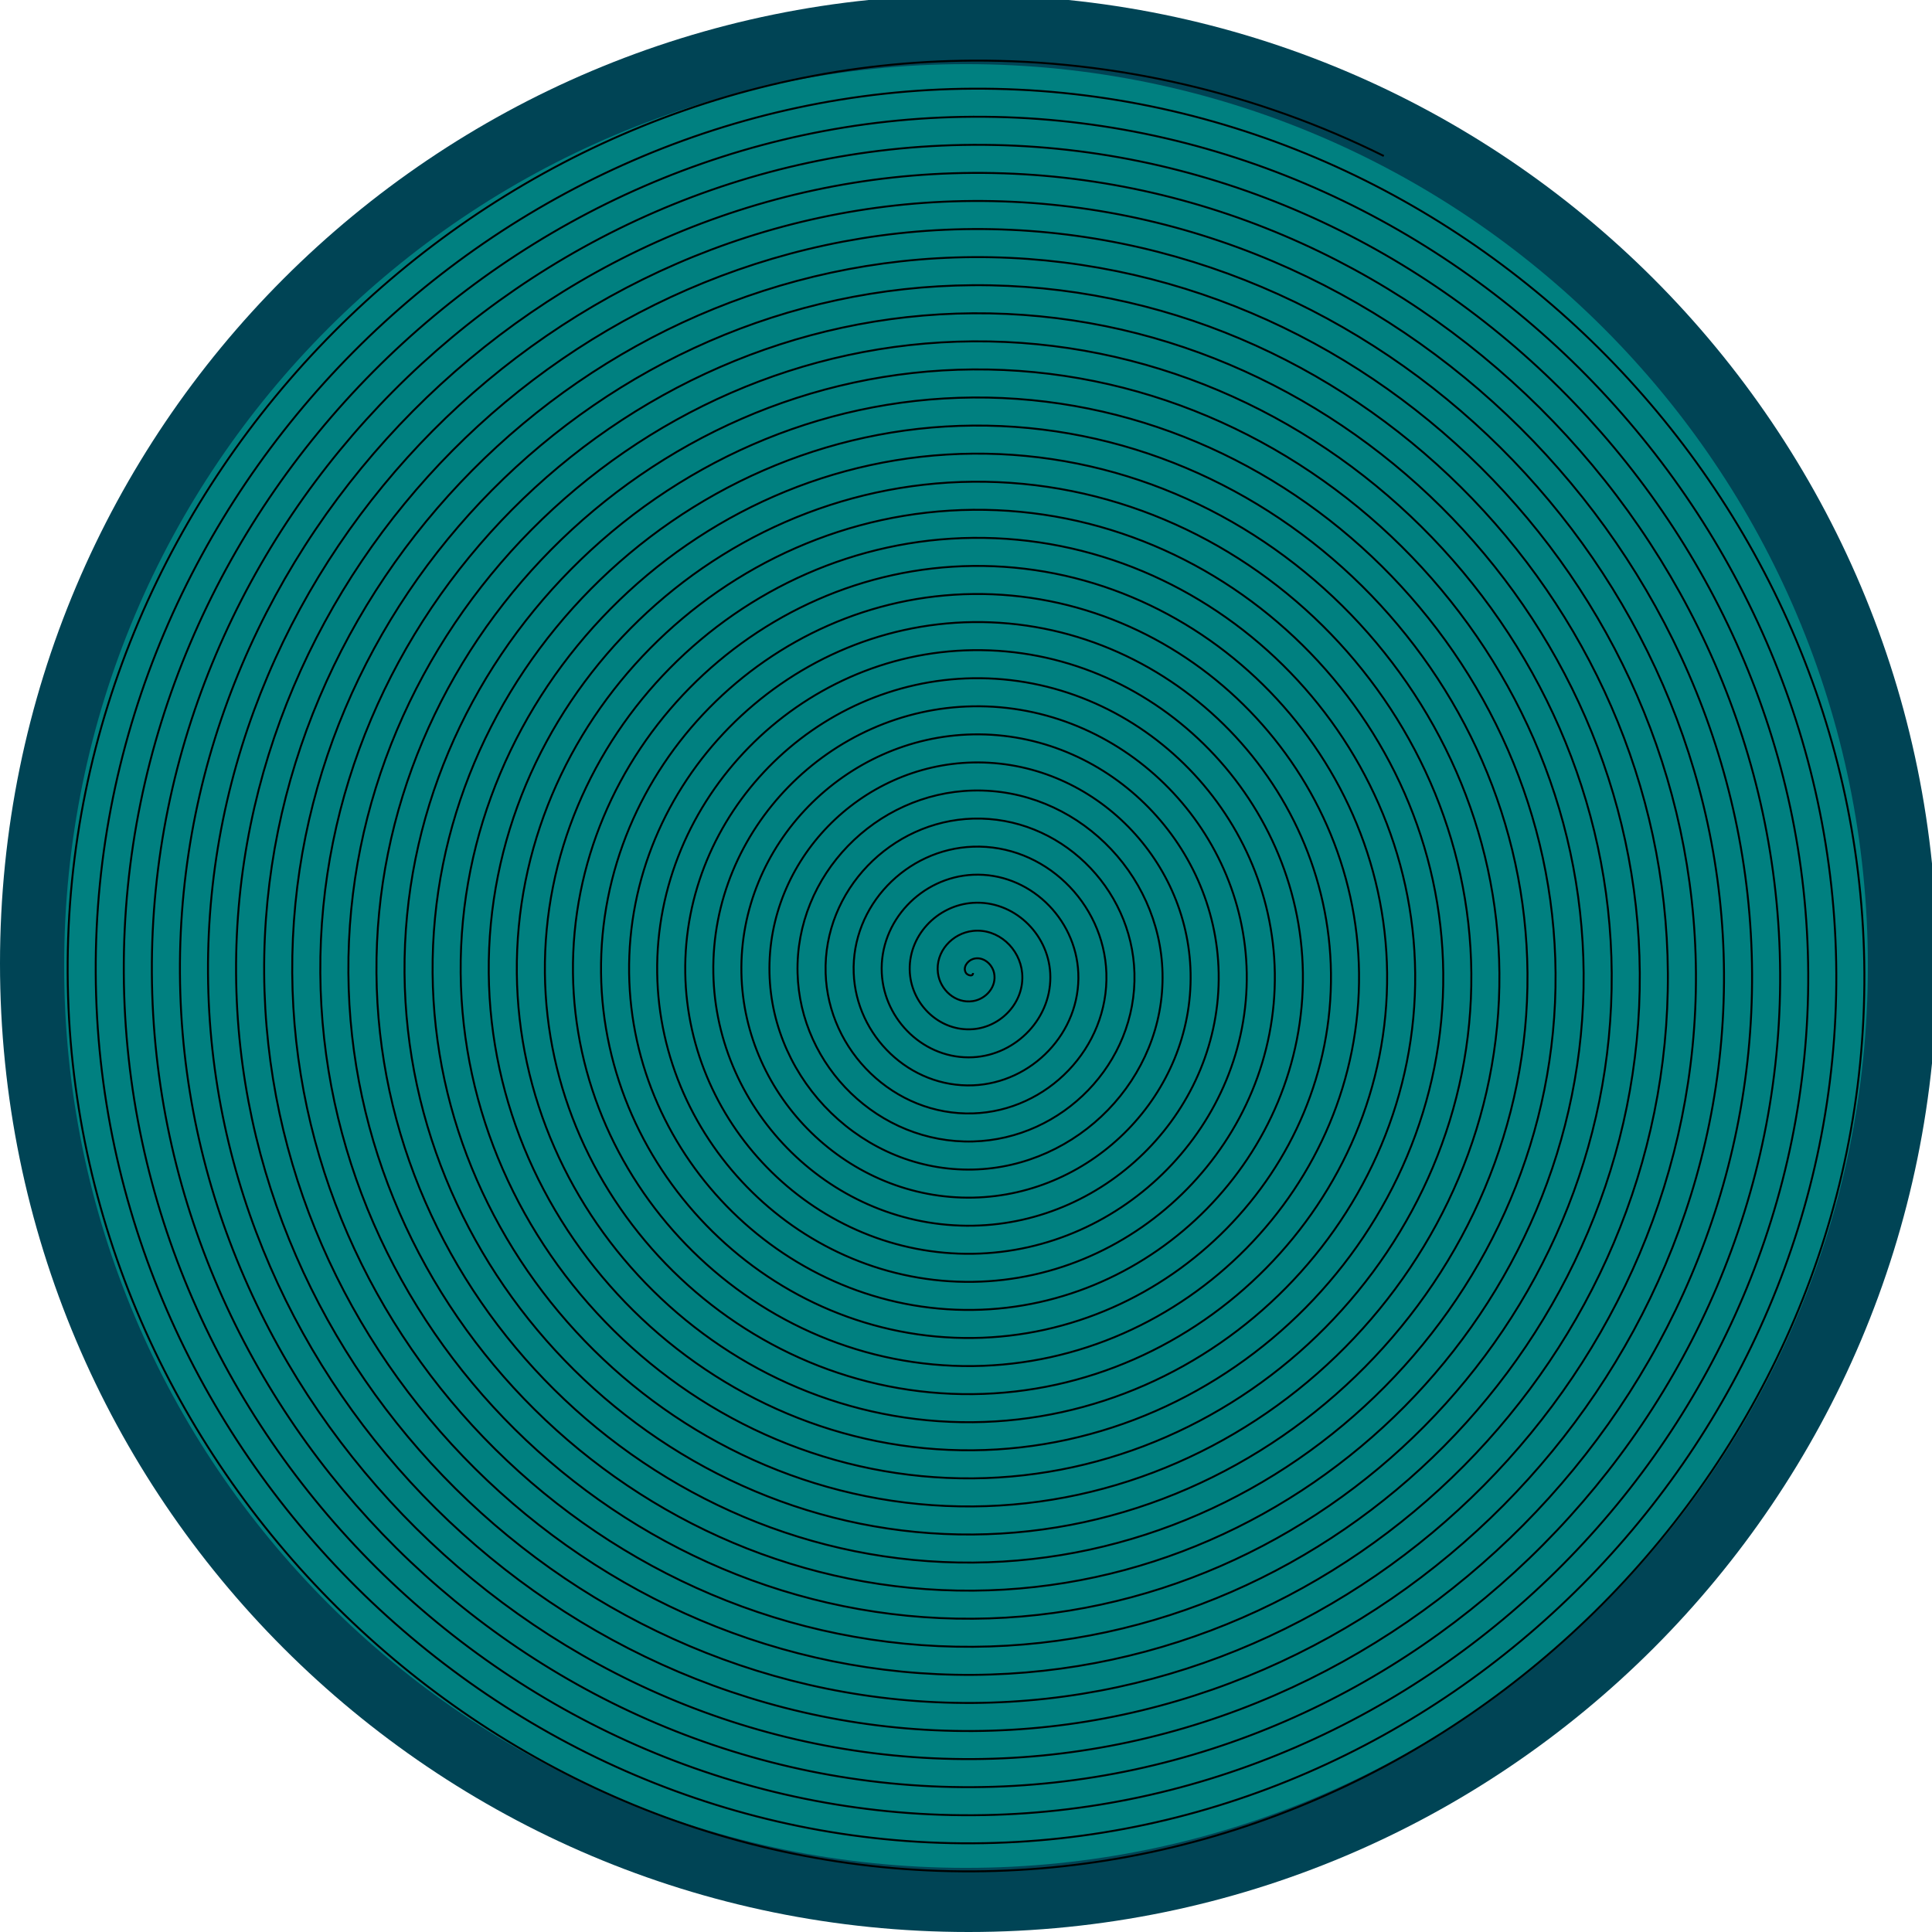
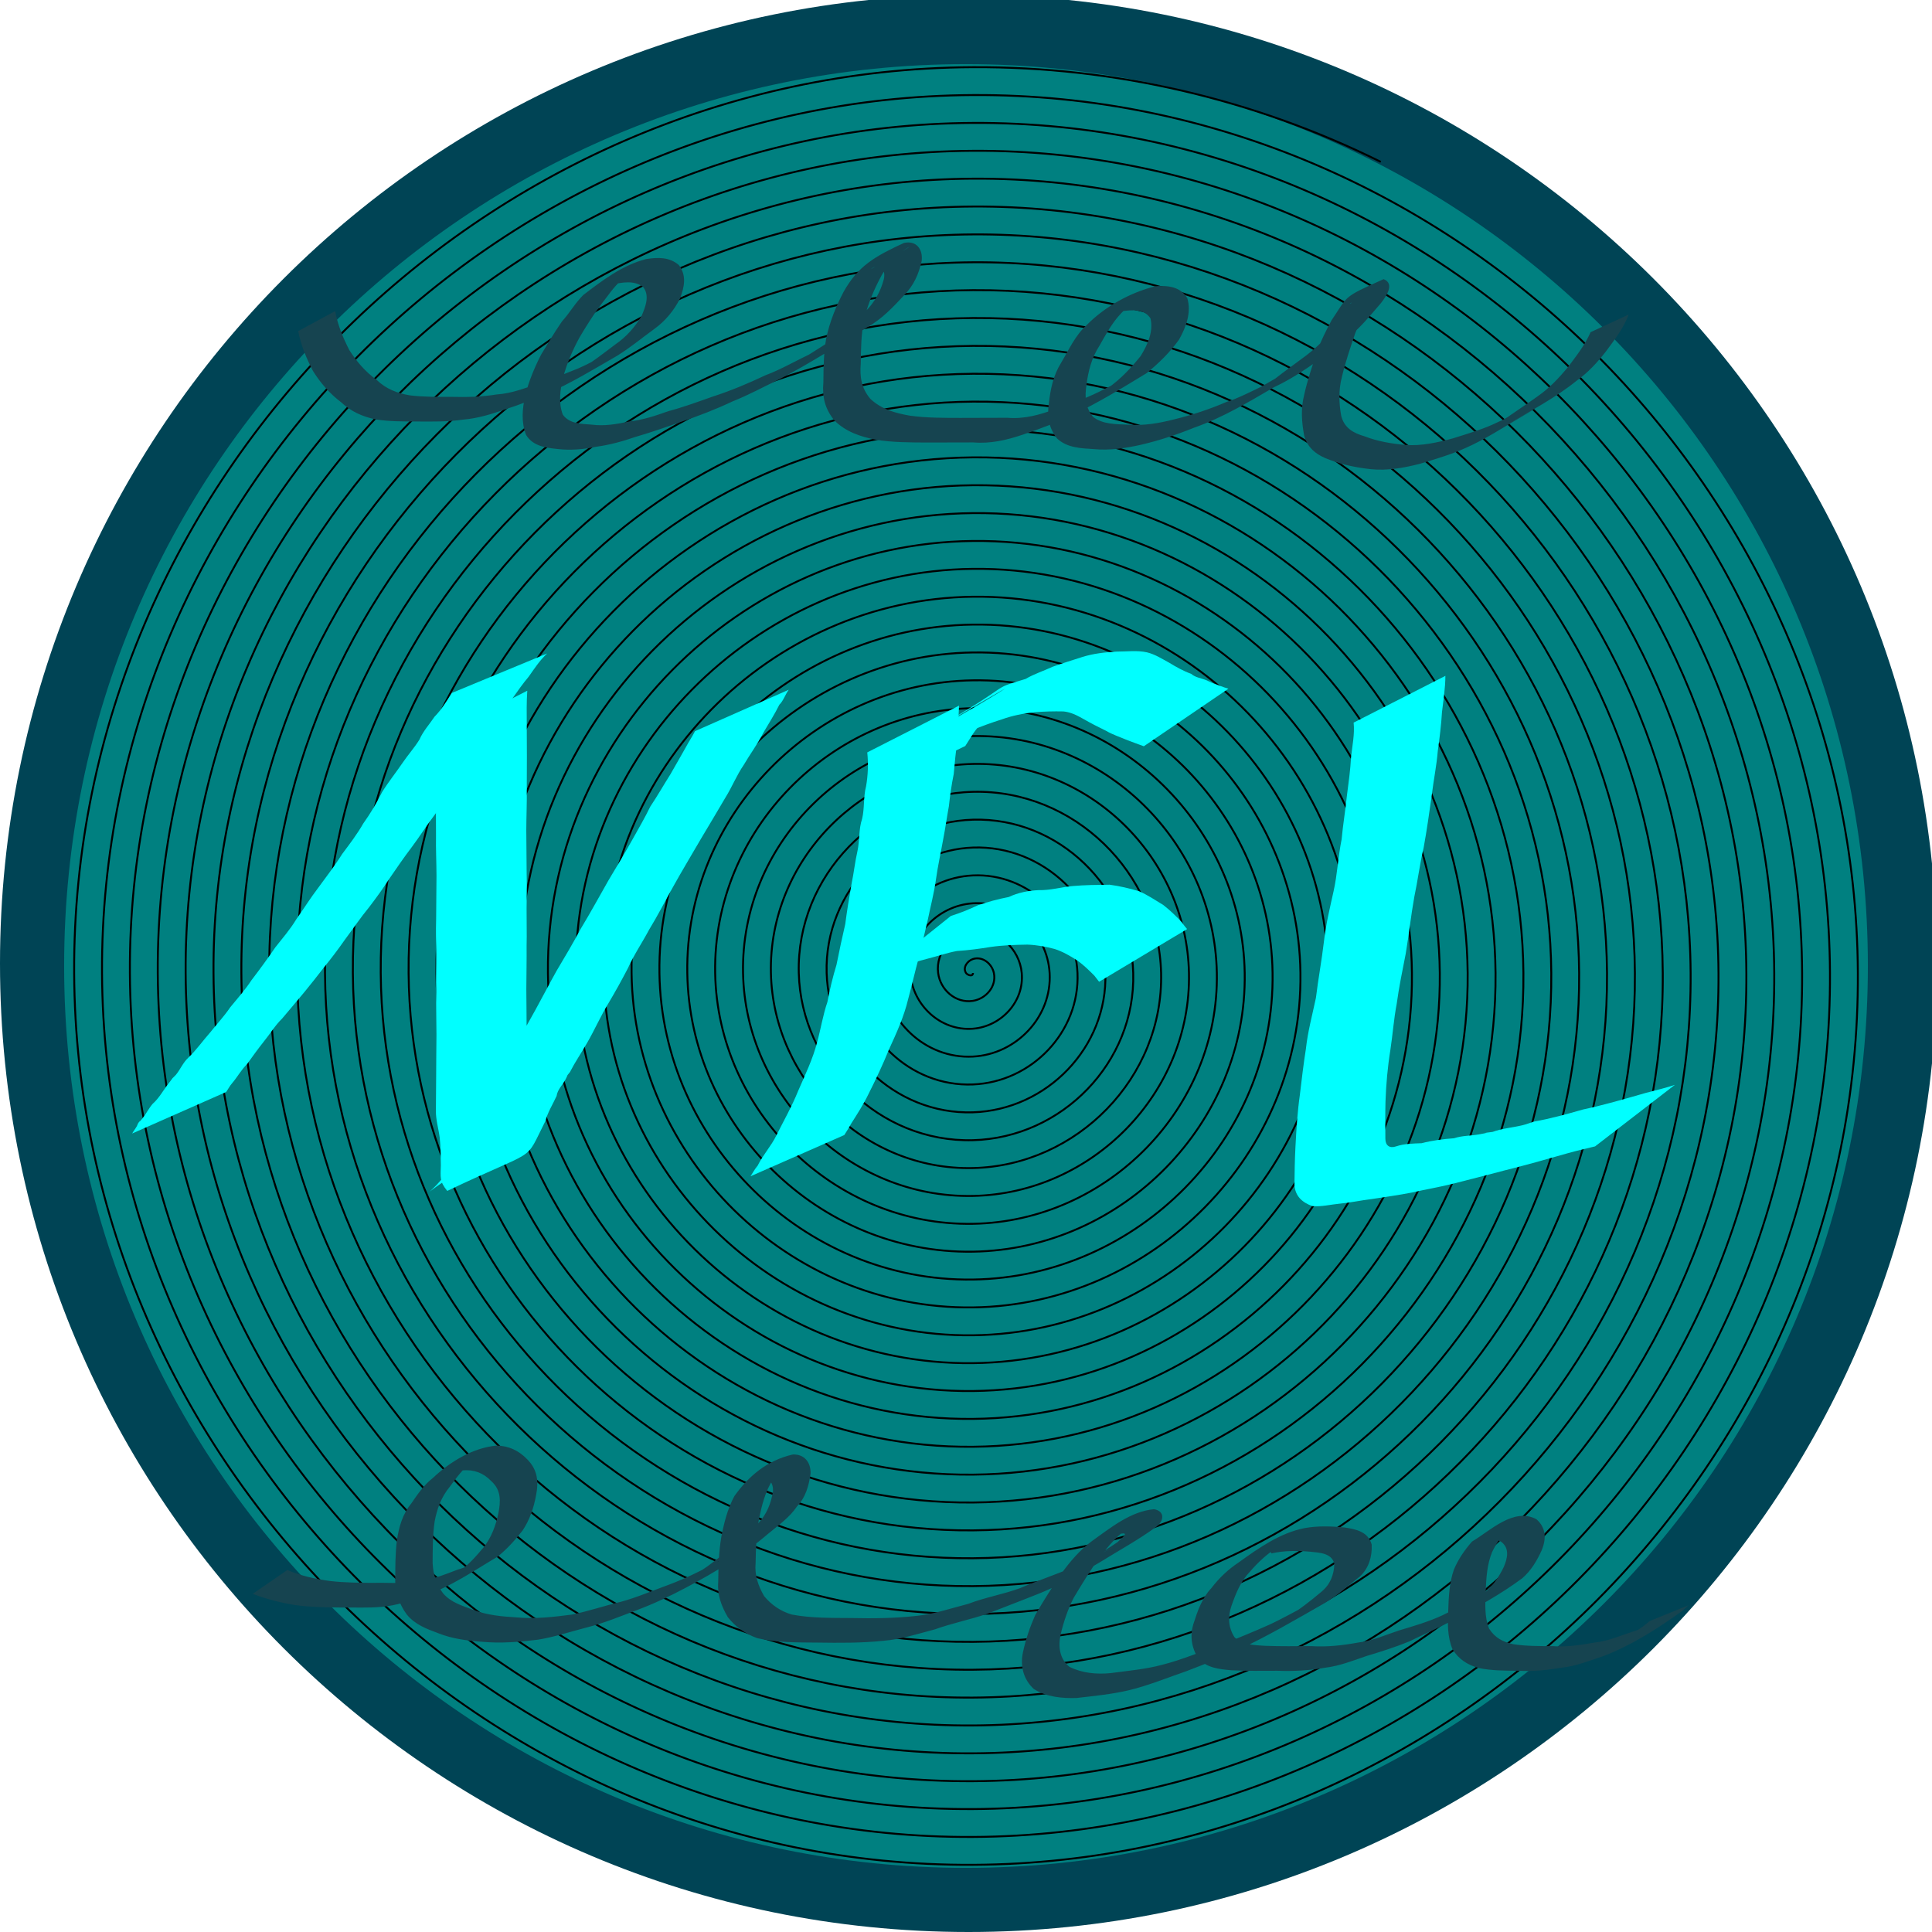
<svg xmlns="http://www.w3.org/2000/svg" width="1000" height="1000" viewBox="0 0 264.583 1000" version="1.1" id="svg8">
  <defs id="defs2" />
  <g id="layer1" transform="translate(0,703)">
    <circle style="fill:#004455;stroke-width:1.633" id="path3713" cx="133.611" cy="-204.319" r="501.319" />
    <circle style="fill:#008080;stroke-width:1.127" id="path3715" cx="132.292" cy="-203" r="466.808" />
-     <path style="fill:none;fill-rule:evenodd;stroke:#000000" id="path3873" d="m 135.924,-199.367 c 0,2.186 -2.946,1.078 -3.633,0 -1.86,-2.922 0.818,-6.37 3.633,-7.265 5.035,-1.603 9.879,2.465 10.898,7.266 1.495,7.045 -4.119,13.452 -10.898,14.531 -9.036,1.438 -17.049,-5.773 -18.164,-14.531 -1.403,-11.021 7.428,-20.657 18.164,-21.796 13.003,-1.38 24.273,9.082 25.429,21.797 1.363,14.983 -10.736,27.893 -25.429,29.062 -16.964,1.35 -31.515,-12.39 -32.695,-29.062 -1.34,-18.943 14.044,-35.14 32.695,-36.327 20.923,-1.332 38.766,15.698 39.96,36.327 1.325,22.902 -17.352,42.394 -39.96,43.593 -24.882,1.32 -46.022,-19.006 -47.226,-43.593 -1.315,-26.861 20.66,-49.65 47.226,-50.858 28.84,-1.311 53.28,22.314 54.491,50.858 1.308,30.819 -23.968,56.909 -54.491,58.124 -32.798,1.305 -60.54,-25.622 -61.757,-58.124 -1.302,-34.777 27.276,-64.17 61.757,-65.389 36.756,-1.3 67.801,28.929 69.022,65.389 1.298,38.735 -30.583,71.431 -69.022,72.655 -40.714,1.296 -75.062,-32.237 -76.288,-72.655 -1.294,-42.693 33.891,-78.694 76.288,-79.92 44.672,-1.293 82.325,35.545 83.553,79.92 1.291,46.651 -37.199,85.956 -83.553,87.186 -48.63,1.29 -89.588,-38.853 -90.819,-87.186 -1.289,-50.609 40.506,-93.219 90.819,-94.451 52.588,-1.288 96.851,42.16 98.084,94.451 1.287,54.567 -43.814,100.483 -98.084,101.717 -56.546,1.286 -104.115,-45.468 -105.35,-101.717 -1.285,-58.525 47.122,-107.747 105.35,-108.982 60.503,-1.284 111.379,48.776 112.615,108.982 1.283,62.482 -50.43,115.011 -112.615,116.248 C 71.463,-81.837 17.282,-135.203 16.044,-199.367 c -1.282,-66.44 53.737,-122.275 119.881,-123.513 68.419,-1.281 125.907,55.391 127.146,123.513 1.28,70.398 -57.045,129.539 -127.146,130.779 C 63.547,-67.309 2.753,-127.287 1.513,-199.367 0.233,-273.723 61.866,-336.171 135.924,-337.412 c 76.335,-1.279 140.436,62.007 141.677,138.044 1.278,78.314 -63.661,144.068 -141.677,145.31 -80.292,1.278 -147.7,-65.314 -148.943,-145.31 -1.277,-82.271 66.968,-151.333 148.943,-152.575 84.25,-1.277 154.965,68.622 156.208,152.575 1.277,86.229 -70.276,158.597 -156.208,159.841 -88.208,1.276 -162.23,-71.93 -163.473,-159.841 -1.276,-90.187 73.584,-165.862 163.474,-167.106 92.166,-1.275 169.495,75.238 170.739,167.106 1.275,94.145 -76.891,173.127 -170.739,174.372 -96.124,1.275 -176.76,-78.545 -178.004,-174.372 -1.275,-98.102 80.199,-180.392 178.005,-181.637 100.081,-1.274 184.024,81.853 185.27,181.637 1.274,102.06 -83.507,187.657 -185.27,188.903 C 31.885,-9.191 -55.365,-95.625 -56.611,-199.367 -57.885,-305.385 30.204,-394.289 135.924,-395.536 243.921,-396.809 334.479,-307.067 335.725,-199.367 336.998,-89.391 245.603,2.82 135.924,4.067 23.97,5.339 -69.895,-87.71 -71.142,-199.367 c -1.272,-113.933 93.43,-209.452 207.067,-210.699 115.912,-1.272 213.084,95.084 214.332,210.699 1.272,117.891 -96.738,216.717 -214.332,217.965 C 16.054,19.869 -84.425,-79.794 -85.673,-199.367 -86.945,-321.216 14.373,-423.35 135.924,-424.598 c 123.828,-1.271 227.615,101.7 228.863,225.23 C 366.059,-73.56 261.434,31.88 135.924,33.128 8.139,34.4 -98.956,-71.879 -100.204,-199.367 -101.475,-329.132 6.457,-437.88 135.924,-439.129 c 131.743,-1.271 242.145,108.315 243.394,239.761 C 380.589,-65.645 269.349,46.41 135.924,47.659 0.223,48.93 -113.486,-63.963 -114.735,-199.367 c -1.27,-137.68 113.277,-253.043 250.66,-254.292 139.659,-1.27 256.675,114.931 257.925,254.292 C 395.119,-57.729 277.265,60.941 135.924,62.19 -7.692,63.46 -128.016,-56.048 -129.266,-199.367 -130.536,-344.963 -9.374,-466.941 135.925,-468.19 283.499,-469.46 407.13,-346.645 408.38,-199.367 409.65,-49.814 285.18,75.471 135.924,76.721 -15.608,77.991 -142.547,-48.132 -143.797,-199.367 c -1.269,-153.511 126.508,-282.104 279.722,-283.354 155.49,-1.269 285.736,128.161 286.987,283.354 1.269,157.469 -129.815,289.369 -286.987,290.62 -159.448,1.269 -293.002,-131.469 -294.252,-290.62 -1.269,-161.427 133.123,-296.634 294.253,-297.885 163.405,-1.269 300.267,134.777 301.518,297.885 1.268,165.384 -136.431,303.899 -301.518,305.151 -167.363,1.268 -307.532,-138.085 -308.783,-305.151 -1.268,-169.342 139.739,-311.165 308.784,-312.416 171.321,-1.268 314.797,141.392 316.049,312.416 1.268,173.3 -143.046,318.43 -316.049,319.681 -175.279,1.268 -322.063,-144.7 -323.314,-319.682 -1.268,-177.258 146.354,-325.695 323.315,-326.947 179.237,-1.268 329.328,148.008 330.58,326.947 1.268,181.215 -149.662,332.961 -330.58,334.212 -183.194,1.268 -336.593,-151.316 -337.845,-334.213 -1.267,-185.173 152.97,-340.226 337.846,-341.478 187.152,-1.267 343.859,154.623 345.111,341.478 1.267,189.131 -156.277,347.491 -345.111,348.743 -191.11,1.267 -351.124,-157.931 -352.376,-348.744 -1.267,-193.089 159.585,-354.757 352.377,-356.009 195.068,-1.267 358.389,161.239 359.642,356.009 1.267,197.046 -162.893,362.022 -359.642,363.274 -199.025,1.267 -365.655,-164.547 -366.907,-363.275 -1.267,-201.004 166.201,-369.287 366.908,-370.54 202.983,-1.267 372.92,167.854 374.173,370.54 C 511.364,5.595 340.589,177.186 135.924,178.438 -71.017,179.705 -244.261,7.276 -245.514,-199.368 c -1.267,-208.92 172.816,-383.818 381.439,-385.071 210.899,-1.266 387.451,174.47 388.704,385.071 1.266,212.877 -176.124,391.083 -388.704,392.336 -214.856,1.266 -394.716,-177.778 -395.969,-392.337 -1.266,-216.835 179.431,-398.349 395.97,-399.602 218.814,-1.266 401.981,181.085 403.235,399.602 1.266,220.793 -182.739,405.614 -403.235,406.867 -222.772,1.266 -409.247,-184.393 -410.5,-406.868 -1.266,-224.751 186.047,-412.88 410.501,-414.133 226.73,-1.266 416.512,187.701 417.766,414.133 1.266,228.708 -189.355,420.145 -417.766,421.398 -230.687,1.266 -423.778,-191.009 -425.031,-421.399 -1.266,-232.666 192.662,-427.41 425.032,-428.664 234.645,-1.266 431.043,194.316 432.297,428.664 1.266,236.624 -195.97,434.676 -432.297,435.929 -238.603,1.266 -438.308,-197.624 -439.562,-435.93 -1.266,-240.582 199.278,-441.941 439.563,-443.195 242.561,-1.266 445.574,200.932 446.828,443.195 1.266,244.539 -202.586,449.206 -446.828,450.46 -246.518,1.265 -452.839,-204.24 -454.093,-450.461 -1.265,-248.497 205.893,-456.472 454.094,-457.726 250.476,-1.265 460.105,207.547 461.359,457.726 1.265,252.455 -209.201,463.737 -461.359,464.991 -254.434,1.265 -467.37,-210.855 -468.624,-464.992 -1.265,-256.413 212.509,-471.003 468.625,-472.257 73.498,-0.36 146.788,16.669 212.614,49.361" />
-     <flowRoot xml:space="preserve" id="flowRoot3719" style="font-style:normal;font-weight:normal;font-size:40px;line-height:1.25;font-family:sans-serif;letter-spacing:0px;word-spacing:0px;fill:#00ffff;fill-opacity:1;stroke:none" transform="matrix(1.332137,0,-0.248935,1.332137,-500.1165,-701.9453)">
-       <flowRegion id="flowRegion3721" style="fill:#00ffff">
-         <rect id="rect3723" width="951.78" height="363.275" x="228.863" y="208.061" style="fill:#00ffff" />
+     <path style="fill:none;fill-rule:evenodd;stroke:#000000;stroke-width:0.993" id="path3873" d="m 135.898,-199.394 c -1e-5,2.17 -2.925,1.071 -3.606,0 -1.847,-2.901 0.812,-6.323 3.606,-7.213 4.998,-1.591 9.808,2.447 10.819,7.213 1.484,6.994 -4.089,13.354 -10.819,14.426 -8.97,1.428 -16.925,-5.732 -18.032,-14.426 -1.393,-10.941 7.374,-20.508 18.032,-21.638 12.908,-1.37 24.097,9.016 25.245,21.638 1.353,14.875 -10.658,27.69 -25.245,28.851 -16.841,1.34 -31.287,-12.3 -32.458,-28.851 -1.33,-18.806 13.942,-34.885 32.458,-36.064 20.771,-1.322 38.485,15.584 39.67,36.064 1.316,22.736 -17.226,42.086 -39.67,43.277 -24.701,1.31 -45.688,-18.868 -46.883,-43.277 -1.306,-26.666 20.51,-49.29 46.883,-50.49 28.631,-1.302 52.893,22.152 54.096,50.49 1.298,30.596 -23.794,56.497 -54.096,57.702 -32.56,1.296 -60.101,-25.436 -61.309,-57.703 -1.293,-34.525 27.078,-63.705 61.309,-64.915 36.49,-1.291 67.309,28.72 68.522,64.915 1.288,38.454 -30.361,70.913 -68.522,72.128 -40.419,1.287 -74.518,-32.003 -75.734,-72.128 -1.285,-42.383 33.645,-78.123 75.735,-79.341 44.348,-1.283 81.728,35.287 82.947,79.341 1.282,46.313 -36.929,85.333 -82.947,86.554 -48.277,1.281 -88.938,-38.571 -90.16,-86.554 -1.279,-50.242 40.213,-92.543 90.16,-93.766 52.206,-1.278 96.149,41.855 97.373,93.767 1.277,54.171 -43.496,99.754 -97.373,100.979 C 79.762,-97.138 32.538,-143.553 31.312,-199.394 30.037,-257.494 78.093,-306.359 135.898,-307.586 c 60.065,-1.275 110.571,48.422 111.798,108.192 1.274,62.029 -50.064,114.177 -111.799,115.405 C 71.904,-82.716 18.116,-135.695 16.887,-199.394 15.614,-265.352 70.234,-320.782 135.898,-322.011 c 67.923,-1.272 124.994,54.99 126.224,122.618 1.271,69.887 -56.631,128.6 -126.224,129.83 C 64.046,-68.292 3.692,-127.836 2.461,-199.394 1.191,-273.21 62.376,-335.205 135.898,-336.437 c 75.781,-1.27 139.418,61.557 140.65,137.043 1.269,77.746 -63.199,143.023 -140.65,144.256 -79.71,1.269 -146.629,-64.841 -147.862,-144.256 -1.268,-81.675 66.483,-150.235 147.863,-151.469 83.639,-1.268 153.841,68.125 155.075,151.469 1.267,85.604 -69.766,157.447 -155.075,158.682 -87.568,1.267 -161.053,-71.408 -162.288,-158.682 -1.267,-89.533 73.05,-164.66 162.288,-165.894 91.497,-1.266 168.266,74.692 169.501,165.895 1.266,93.462 -76.334,171.872 -169.501,173.107 -95.426,1.266 -175.478,-77.976 -176.714,-173.107 -1.265,-97.391 79.618,-179.084 176.714,-180.32 99.356,-1.265 182.69,81.26 183.927,180.32 1.265,101.32 -82.901,186.296 -183.927,187.533 -103.285,1.264 -189.902,-84.543 -191.139,-187.533 -1.264,-105.249 86.185,-193.508 191.14,-194.746 107.214,-1.264 197.115,87.827 198.352,194.746 C 335.514,-90.215 244.781,1.327 135.898,2.565 24.755,3.828 -68.429,-88.546 -69.667,-199.394 c -1.263,-113.107 92.753,-207.933 205.565,-209.171 115.072,-1.263 211.539,94.395 212.778,209.172 C 349.939,-82.357 252.639,15.752 135.898,16.991 16.897,18.253 -82.854,-80.688 -84.093,-199.394 -85.355,-320.359 15.228,-421.752 135.898,-422.991 258.828,-424.253 361.862,-322.029 363.101,-199.393 364.363,-74.499 260.498,30.177 135.898,31.416 9.039,32.678 -97.279,-72.83 -98.518,-199.394 -99.78,-328.217 7.369,-436.177 135.898,-437.416 266.686,-438.678 376.287,-329.887 377.527,-199.393 378.788,-66.641 268.356,44.602 135.898,45.842 1.181,47.103 -111.704,-64.971 -112.944,-199.394 c -1.261,-136.682 112.455,-251.208 248.842,-252.448 138.646,-1.261 254.814,114.097 256.055,252.448 C 393.213,-58.783 276.214,59.027 135.898,60.267 -6.677,61.528 -126.129,-57.113 -127.369,-199.394 c -1.26,-144.54 119.023,-265.633 263.268,-266.874 146.504,-1.26 269.239,120.665 270.48,266.874 1.26,148.469 -122.306,272.845 -270.48,274.087 -150.433,1.26 -276.452,-123.948 -277.693,-274.087 -1.26,-152.398 125.59,-280.058 277.693,-281.299 154.362,-1.26 283.664,127.232 284.906,281.3 1.26,156.327 -128.874,287.271 -284.906,288.512 -158.292,1.26 -290.877,-130.516 -292.119,-288.512 -1.259,-160.256 132.158,-294.483 292.119,-295.725 162.221,-1.259 298.089,133.8 299.331,295.725 1.259,164.185 -135.442,301.696 -299.332,302.938 -166.15,1.259 -305.302,-137.083 -306.544,-302.938 -1.259,-168.114 138.725,-308.908 306.545,-310.151 170.079,-1.259 312.515,140.367 313.757,310.151 1.259,172.043 -142.009,316.121 -313.757,317.363 -174.008,1.259 -319.727,-143.651 -320.97,-317.364 -1.259,-175.972 145.293,-323.334 320.97,-324.576 177.937,-1.259 326.94,146.935 328.183,324.577 1.258,179.901 -148.577,330.546 -328.183,331.789 -181.866,1.258 -334.153,-150.218 -335.395,-331.789 -1.258,-183.83 151.86,-337.759 335.396,-339.002 185.795,-1.258 341.365,153.502 342.608,339.002 1.258,187.759 -155.144,344.972 -342.609,346.215 -189.724,1.258 -348.578,-156.786 -349.821,-346.215 -1.258,-191.689 158.428,-352.184 349.821,-353.427 193.653,-1.258 355.791,160.07 357.034,353.428 1.258,195.618 -161.712,359.397 -357.034,360.64 -197.582,1.258 -363.003,-163.353 -364.247,-360.641 -1.258,-199.547 164.995,-366.61 364.247,-367.853 201.511,-1.258 370.216,166.637 371.459,367.853 C 508.615,4.082 339.079,174.429 135.898,175.672 -69.542,176.93 -241.531,5.751 -242.774,-199.394 c -1.257,-207.405 171.563,-381.035 378.673,-382.279 209.369,-1.257 384.641,173.205 385.885,382.279 1.257,211.334 -174.847,388.248 -385.885,389.491 -213.298,1.257 -391.854,-176.489 -393.098,-389.492 -1.257,-215.263 178.13,-395.46 393.098,-396.704 217.227,-1.257 399.067,179.772 400.311,396.705 1.257,219.192 -181.414,402.673 -400.311,403.917 -221.156,1.257 -406.279,-183.056 -407.523,-403.917 -1.257,-223.121 184.698,-409.886 407.524,-411.13 225.085,-1.257 413.492,186.34 414.736,411.13 1.257,227.05 -187.982,417.098 -414.737,418.343 -229.015,1.257 -420.705,-189.624 -421.949,-418.343 -1.257,-230.979 191.265,-424.311 421.95,-425.555 232.944,-1.257 427.917,192.907 429.162,425.556 1.257,234.908 -194.549,431.524 -429.162,432.768 -236.873,1.257 -435.13,-196.191 -436.375,-432.769 -1.256,-238.837 197.833,-438.736 436.375,-439.981 240.802,-1.256 442.343,199.475 443.587,439.982 1.256,242.766 -201.117,445.949 -443.588,447.194 -244.731,1.256 -449.555,-202.759 -450.8,-447.194 -1.256,-246.695 204.4,-453.162 450.801,-454.407 248.66,-1.256 456.768,206.042 458.013,454.407 1.256,250.624 -207.684,460.375 -458.014,461.619 -252.589,1.256 -463.981,-209.326 -465.226,-461.62 -1.256,-254.553 210.968,-467.587 465.226,-468.832 72.965,-0.357 145.724,16.548 211.072,49.003" />
+     <flowRoot xml:space="preserve" id="flowRoot3913" style="fill:black;fill-opacity:1;stroke:none;font-family:sans-serif;font-style:normal;font-weight:normal;font-size:40px;line-height:1.25;letter-spacing:0px;word-spacing:0px">
+       <flowRegion id="flowRegion3915">
+         <rect id="rect3917" width="863.097" height="349.349" x="113.025" y="344.971" />
      </flowRegion>
-       <flowPara id="flowPara3725" style="font-size:320px;fill:#00ffff">NFL</flowPara>
+       <flowPara id="flowPara3919" />
    </flowRoot>
+     <path style="fill:#164450" id="path4116" d="m -194.232,-541.968 c 1.303,7.125 4.053,13.808 7.358,20.213 3.829,6.006 8.331,11.207 14.106,15.378 4.906,4.756 10.741,6.933 17.339,8.032 6.98,0.834 14.026,0.755 21.043,0.752 8.004,0.21 15.857,0.054 23.751,-1.242 7.701,-0.477 14.751,-3.289 21.956,-5.759 6.92,-2.122 13.543,-5.126 20.303,-7.726 8.26,-3.479 33.38,-17.858 -0.315,1.341 6.878,-4.08 13.204,-9.007 19.574,-13.821 5.587,-3.797 10.072,-8.924 13.502,-14.708 2.051,-4.788 4.406,-10.765 0.588,-15.165 -4.9,-3.304 -10.209,-2.139 -15.602,-1.18 -7.248,2.76 -18.801,9.597 11.334,-7.103 0.779,-0.432 -1.536,0.906 -2.272,1.407 -1.294,0.881 -2.891,2.215 -4.102,3.195 -4.436,3.774 -7.542,8.773 -11.172,13.271 -3.991,5.385 -7.539,11.055 -10.948,16.818 -3.585,6.559 -6.511,13.482 -8.497,20.689 -1.48,6.37 -2.433,12.88 -0.149,19.14 3.34,4.782 9.599,4.836 14.905,5.218 6.785,0.899 13.183,-0.295 19.769,-1.675 6.931,-0.743 13.451,-2.968 19.987,-5.283 7.802,-2.073 15.363,-4.871 22.981,-7.559 9.366,-3.016 18.447,-6.844 27.33,-11.051 8.487,-3.162 16.226,-7.859 24.449,-11.574 6.153,-3.764 22.825,-12.461 -5.682,3.122 -1.495,0.817 2.932,-1.736 4.378,-2.637 3.164,-1.971 6.286,-4.01 9.445,-5.989 7.25,-4.32 13.452,-9.651 19.074,-15.88 4.814,-4.867 7.848,-10.224 9.576,-16.808 1.142,-5.252 -2.182,-8.652 -6.726,-5.131 31.538,-17.503 17.611,-11.402 12.178,-5.9 -2.616,2.649 -4.499,5.596 -6.427,8.758 -4.115,7.521 -7.412,15.325 -9.353,23.676 -1.436,7.281 -1.539,14.722 -1.622,22.116 -0.584,7.149 0.297,12.971 4.983,18.505 5.829,5.413 12.951,7.385 20.58,8.699 8.56,1.166 17.221,1.111 25.842,1.138 8.137,-0.014 16.274,-0.052 24.411,-0.07 8.786,0.767 16.943,-1.541 25.086,-4.582 8.697,-2.968 17.384,-6.09 25.5,-10.435 3.435,-1.72 6.861,-3.287 10.212,-5.156 0.942,-0.525 3.799,-2.045 2.863,-1.509 -19.25,11.014 -19.593,11.299 -11.739,6.408 6.556,-4.514 12.129,-10.461 17.1,-16.647 3.585,-5.746 6.767,-12.721 5.093,-19.577 -3.387,-5.045 -9.683,-4.327 -14.954,-3.634 4.37,-3.606 -14.022,6.67 -8.898,3.794 28.159,-15.803 17.117,-10.239 10.954,-4.905 -5.992,5.22 -9.611,12.125 -13.471,18.908 -4.003,6.188 -5.828,13.074 -6.744,20.291 -0.932,6.183 -0.639,11.579 3.351,16.538 5.1,4.008 11.981,3.781 18.157,4.073 8.043,0.642 15.993,-0.737 23.763,-2.709 9.335,-2.278 18.501,-5.273 27.314,-9.102 8.973,-2.413 39.056,-19.42 5.127,-0.234 11.956,-7.402 44.088,-24.915 8.168,-4.777 -1.714,0.961 3.321,-2.105 5.019,-3.094 7.095,-4.13 14.221,-8.207 21.331,-12.311 -32.897,21.182 -5.455,1.697 1.741,-3.767 6.945,-5.361 12.838,-11.684 18.416,-18.397 1.013,-0.377 6.985,-11.467 3.859,-8.079 27.639,-16.67 16.779,-10.769 10.517,-0.322 -2.848,4.962 -5.445,10.062 -7.621,15.356 -2.529,7.474 -5.103,14.958 -6.913,22.647 -1.784,6.774 -1.58,13.37 -0.391,20.173 1.579,6.306 6.294,8.989 12.141,10.653 6.746,2.643 13.86,3.78 21.032,4.44 8.358,0.652 16.62,-1.239 24.639,-3.379 8.049,-2.568 16.114,-4.82 23.693,-8.61 1.119,-0.507 2.257,-0.977 3.358,-1.522 14.686,-7.269 -22.893,13.456 -8.412,4.818 1.174,-0.7 2.325,-1.439 3.508,-2.125 7.352,-4.258 14.731,-8.469 22.096,-12.704 -32.202,19.443 -7.323,3.528 -0.294,-1.689 5.875,-4.058 10.804,-9.285 15.375,-14.727 4.392,-5.863 9.011,-11.668 11.963,-18.413 0,0 19.716,-9.108 19.716,-9.108 v 0 c -2.652,7.066 -7.29,12.957 -11.718,19.002 -4.369,5.631 -9.348,11.055 -15.175,15.189 -11.269,9.147 -24.45,15.861 -36.752,23.378 5.009,-2.92 9.989,-5.889 15.026,-8.761 2.343,-1.336 -4.612,2.798 -6.945,4.151 -9.518,5.52 -18.668,11.591 -28.726,16.037 -7.731,3.482 -15.83,5.843 -23.938,8.281 -8.185,2.074 -16.631,3.62 -25.106,2.764 -7.272,-0.805 -14.432,-2.189 -21.296,-4.804 -6.414,-2.245 -11.475,-5.788 -13.365,-12.672 -1.269,-7.056 -1.788,-13.882 0.018,-20.953 1.7,-7.816 4.371,-15.339 6.753,-22.961 2.161,-5.419 4.674,-10.585 7.441,-15.708 8.863,-13.121 5.44,-11.588 26.94,-21.291 5.995,2.409 1.217,9.061 -1.435,12.466 -5.753,6.641 -11.205,13.454 -18.268,18.838 -12.344,9.536 -24.28,18.94 -38.775,25.447 5.271,-3.072 10.509,-6.202 15.813,-9.217 1.708,-0.971 -3.317,2.108 -5.015,3.099 -7.029,4.1 -14.031,8.249 -21.081,12.313 -4.312,2.485 24.82,-14.682 12.909,-7.502 -13.916,8.073 -27.222,16.188 -42.398,21.507 -8.946,3.621 -18.131,6.649 -27.54,8.825 -7.946,1.752 -15.978,2.991 -24.141,2.21 -6.779,-0.431 -14.001,-0.636 -19.198,-5.599 -4.189,-5.471 -5.192,-11.223 -4.143,-18.038 0.795,-7.437 2.33,-14.675 6.378,-21.106 4.045,-6.767 7.215,-14.073 13.2,-19.478 9.565,-9.642 22.33,-16.714 35.478,-20.079 6.421,-0.491 13.012,0.119 16.613,6.205 2.157,7.389 -0.624,14.854 -4.256,21.368 -4.638,6.542 -10.602,12.342 -16.796,17.398 -12.602,7.639 -25.122,15.443 -38.499,21.652 -8.3,4.034 -16.923,7.282 -25.67,10.208 -8.35,2.811 -16.649,4.759 -25.536,4.002 -8.14,0.023 -16.28,0.074 -24.42,0.057 -8.702,-0.06 -17.455,-0.052 -26.068,-1.454 -8.002,-1.597 -15.469,-4.066 -21.416,-9.953 -4.871,-5.984 -6.423,-12.142 -5.716,-19.841 0.06,-7.524 0.129,-15.089 1.43,-22.523 1.793,-8.575 5.001,-16.538 9.071,-24.293 7.489,-13.309 15.876,-18.124 31.097,-25.209 6.349,-1.505 10.003,3.051 9.282,9.273 -1.54,6.93 -4.127,12.68 -9.126,17.807 -5.767,6.197 -11.405,12.196 -18.897,16.449 -14.954,9.182 -29.715,18.747 -45.316,26.833 -8.126,3.91 -16.05,8.231 -24.443,11.582 -8.907,4.189 -18.113,7.757 -27.45,10.866 -7.62,2.693 -15.249,5.342 -23.014,7.579 -6.581,2.288 -13.26,4.121 -20.176,5.064 -6.682,1.376 -13.316,1.971 -20.14,1.16 -6.21,-0.642 -12.653,-1.501 -16.218,-7.271 -2.57,-6.638 -1.966,-13.48 -0.445,-20.339 1.84,-7.409 4.776,-14.45 8.241,-21.243 3.479,-5.803 6.973,-11.569 10.782,-17.154 3.959,-4.33 6.825,-9.51 11.005,-13.66 9.898,-7.578 20.289,-15.504 32.583,-18.636 6.02,-0.924 11.941,-1.135 16.887,3.068 4.177,5.374 2.923,11.419 0.586,17.449 -3.056,6.101 -7.609,11.593 -13.152,15.583 -6.47,4.703 -12.635,9.844 -19.471,14.035 -12.138,6.961 -24.116,14.408 -37.041,19.865 -6.726,2.688 -13.429,5.496 -20.348,7.649 -7.245,2.53 -14.485,4.826 -22.192,5.451 -7.954,1.169 -15.93,1.027 -23.958,0.975 -7.101,-0.021 -14.247,0.028 -21.282,-1.075 -6.777,-1.417 -12.76,-4.045 -17.875,-8.852 -5.919,-4.49 -10.664,-9.924 -14.614,-16.228 -3.389,-6.537 -6.242,-13.369 -7.645,-20.631 0,0 19.135,-10.348 19.135,-10.348 z" />
+     <path style="fill:#164450" id="path4118" d="m -218.972,109.621 c 7.004,3.054 14.455,4.643 21.985,5.692 7.513,0.881 15.086,0.934 22.64,0.981 7.255,-0.216 14.578,0.536 21.768,-0.568 7.58,-0.78 14.581,-3.536 21.622,-6.24 1.22,-0.399 2.468,-0.72 3.659,-1.196 2.109,-0.842 4.142,-1.866 6.17,-2.887 1.014,-0.511 3.965,-2.218 2.977,-1.656 -17.535,9.971 -20.357,11.737 -12.312,6.836 5.233,-3.343 9.237,-8.204 13.248,-12.87 3.876,-5.106 6.062,-10.934 7.4,-17.136 1.323,-6.457 1.578,-12.261 -3.565,-16.908 -4.144,-4.326 -9.005,-6.119 -14.873,-5.606 -0.699,-0.753 -8.266,2.679 -7.565,2.265 30.491,-18.043 18.213,-10.862 12.24,-6.404 -4.666,3.358 -7.958,8.068 -11.333,12.632 -4.413,5.288 -6.61,11.444 -7.854,18.111 -1.014,7.098 -0.989,14.287 -1.017,21.441 0.308,5.934 1.86,10.873 5.387,15.561 4.107,4.801 9.836,6.395 15.492,8.538 7.125,2.764 14.685,3.482 22.241,3.931 9.719,0.931 19.299,-0.174 28.919,-1.423 8.611,-1.725 16.892,-4.603 25.421,-6.63 8.623,-2.344 16.802,-5.946 25.187,-8.984 8.78,-3.286 17.064,-7.515 25.323,-11.897 12.455,-7.289 -5.343,3.161 -9.951,5.494 -1.5,0.76 2.778,-1.895 4.134,-2.89 3.825,-2.807 7.585,-5.73 11.273,-8.714 5.211,-4.421 10.912,-8.412 15.229,-13.753 4.272,-4.626 6.371,-9.974 7.472,-16.067 0.474,-4.717 -2.203,-8.392 -6.968,-6.3 -7.286,3.09 -8.055,3.502 14.785,-8.538 0.788,-0.415 -1.453,1.04 -2.104,1.648 -2.131,1.988 -3.931,4.457 -5.728,6.737 -3.938,6.12 -5.729,13.342 -7.197,20.392 -1.389,7.54 -1.605,15.217 -1.741,22.861 -0.57,6.293 1.332,11.768 4.43,17.104 3.792,4.574 8.698,7.922 14.402,9.528 10.075,1.902 20.435,1.692 30.651,1.786 11.454,0.235 22.824,0.157 34.204,-1.161 9.009,-0.952 17.658,-3.948 26.408,-6.194 8.759,-3.372 18.044,-4.884 26.825,-8.135 9.014,-3.899 18.413,-6.93 27.412,-10.849 8.351,-3.408 16.197,-7.872 24.052,-12.259 -5.043,2.88 -20.148,11.564 -15.13,8.639 37.498,-21.853 21.991,-12.339 6.375,-3.839 -6.431,3.5 5.935,-4.154 7.651,-5.464 1.407,-1.467 7.136,-5.578 1.301,-4.274 1.02,-1.952 -8.151,3.257 -6.251,2.143 30.447,-17.862 18.36,-10.598 11.962,-6.369 -6.53,4.385 -11.65,10.371 -16.403,16.556 -4.771,6.717 -9.046,13.726 -13.279,20.786 -3.01,5.969 -5.183,12.365 -6.705,18.868 -1.397,6.183 -0.602,12.756 4.569,16.831 6.53,3.26 14.013,3.922 21.184,3.24 9.054,-1.244 18.127,-1.951 26.96,-4.365 10.121,-2.551 19.692,-6.749 29.581,-9.997 8.754,-3.473 17.444,-6.999 26.047,-10.864 7.502,-3.291 42.273,-22.829 8.4,-3.469 6.456,-3.886 12.384,-8.488 18.124,-13.345 4.58,-3.701 6.632,-8.81 6.769,-14.592 -1.355,-5.549 -7.688,-5.717 -12.428,-6.214 -6.851,-0.608 -13.553,-0.6 -20.262,0.893 1.669,-2.637 -11.867,5.006 -8.223,2.855 30.175,-17.816 18.05,-10.442 11.72,-6.222 -5.542,3.569 -10.272,7.885 -14.537,12.879 -4.733,4.852 -7.265,11.228 -9.473,17.522 -1.976,5.706 -1.709,11.231 1.538,16.328 4.231,4.037 10.406,4.115 15.922,4.459 7.916,0.284 15.84,0.18 23.759,0.144 8.314,0.55 16.348,-0.388 24.49,-1.871 7.374,-0.873 14.132,-3.993 21.121,-6.28 7.524,-2.239 15.177,-4.471 22.308,-7.787 7.31,-3.793 14.916,-6.843 22.076,-10.932 6.65,-3.671 21.277,-10.591 -9.092,5.218 -7.931,4.129 6.852,-4.634 8.236,-5.563 4.757,-3.557 7.807,-8.247 10.435,-13.465 2.084,-4.716 3.312,-10.105 -1.39,-13.428 -3.056,-1.525 -6.013,-1.058 -8.992,0.31 -0.758,0.348 -2.997,1.454 -2.275,1.037 5.487,-3.168 11.053,-6.196 16.58,-9.295 -4.275,3.67 -7.42,8.377 -9.857,13.41 -2.631,6.436 -3.009,13.412 -3.305,20.271 -0.218,6.558 -0.696,13.155 1.773,19.354 3.049,4.758 7.078,6.831 12.438,8.023 6.749,1.058 13.609,0.988 20.421,1.009 7.388,0.586 14.508,-0.62 21.744,-1.858 7.58,-0.79 14.524,-4.046 21.724,-6.291 1.199,-0.479 2.423,-0.9 3.596,-1.438 2.524,-1.155 12.622,-6.855 7.608,-4.055 -28.437,15.881 -13.818,7.645 -7.532,3.244 1.046,-0.867 2.091,-1.734 3.137,-2.601 0,0 20.104,-8.167 20.104,-8.167 v 0 c -1.021,0.935 -2.041,1.87 -3.062,2.805 -12.789,9.192 -26.27,17.865 -41.007,23.512 -7.198,2.397 -14.297,5.253 -21.915,6.046 -7.296,1.239 -14.551,1.987 -21.971,1.555 -6.927,-0.054 -13.927,-0.015 -20.739,-1.434 -5.823,-1.665 -10.274,-4.481 -13.514,-9.744 -2.683,-6.467 -2.501,-13.278 -2.19,-20.179 0.25,-7.083 0.571,-14.265 2.936,-21.019 2.269,-5.422 5.531,-10.09 9.372,-14.51 9.153,-5.342 21.568,-17.885 33.334,-11.55 4.968,4.342 5.199,10.036 2.756,16.004 -2.499,5.512 -5.415,10.441 -10.002,14.482 -11.288,8.429 -23.868,15.229 -36.248,21.948 -7.262,3.884 -14.823,7.103 -22.194,10.768 -7.311,2.995 -14.865,5.385 -22.432,7.646 -6.985,2.43 -13.919,5.129 -21.32,6.026 -8.197,1.442 -16.371,1.877 -24.7,1.559 -7.958,0.031 -15.926,0.16 -23.875,-0.272 -6.196,-0.546 -12.674,-1.195 -17.04,-6.15 -3.485,-5.581 -4.427,-11.677 -2.407,-18.043 2.041,-6.39 4.44,-13.32 9.142,-18.22 4.044,-5.303 8.738,-9.76 14.3,-13.454 10.374,-7.461 21.36,-15.211 34.039,-17.701 6.843,-1.24 13.769,-0.986 20.676,-0.322 6.004,0.886 12.255,2.223 14.046,8.867 0.277,6.102 -1.431,12.068 -5.967,16.365 -5.901,4.715 -11.501,9.787 -18.031,13.688 -15.007,8.621 -29.946,17.353 -45.628,24.71 -8.629,3.835 -17.359,7.351 -26.183,10.707 -9.853,3.394 -19.522,7.373 -29.669,9.86 -8.947,2.131 -18.097,2.993 -27.223,4.056 -7.636,0.26 -15.507,-0.5 -22.145,-4.613 -5.344,-4.891 -7.175,-11.781 -5.693,-18.89 1.406,-6.717 3.643,-13.216 6.416,-19.485 4.144,-7.175 8.58,-14.132 13.203,-21.007 4.591,-6.39 9.736,-12.514 16.102,-17.208 9.762,-6.953 19.976,-15.362 32.111,-16.511 5.619,0.928 5.412,5.919 1.291,9.045 -9.624,7.001 -18.158,11.534 -29.147,18.341 -0.272,0.169 53.249,-31.043 -6.82,3.983 -7.843,4.433 -15.839,8.647 -24.19,12.052 -9.12,3.688 -18.347,7.134 -27.494,10.751 -8.885,2.968 -18.094,4.853 -26.935,7.991 -8.772,2.321 -17.496,5.166 -26.583,5.933 -11.427,1.199 -22.865,1.109 -34.346,0.942 C 44.984,147.082 34.411,147.325 24.271,144.919 18.252,142.791 12.964,139.11 9.01,134.044 5.733,128.417 3.495,122.55 4.034,115.896 4.146,108.138 4.324,100.35 5.608,92.679 7.003,85.371 8.851,78.016 12.379,71.418 19.785,61.018 29.322,52.874 42.709,49.831 c 5.951,-0.16 9.28,4.017 9.146,9.895 -0.928,6.298 -2.513,12.254 -7.041,17.001 -3.914,5.799 -9.727,9.814 -15.053,14.246 -12.915,11.062 -27.411,19.881 -42.468,27.813 -8.269,4.41 -16.725,8.382 -25.512,11.671 -8.374,3.137 -16.648,6.595 -25.339,8.796 -8.513,2.176 -16.87,4.988 -25.564,6.426 -9.702,1.215 -19.398,2.011 -29.177,1.094 -7.71,-0.562 -15.378,-1.545 -22.616,-4.441 -6.039,-2.223 -11.919,-4.451 -16.172,-9.573 -3.798,-5.088 -5.542,-10.417 -6.042,-16.801 0.013,-7.26 -0.021,-14.546 0.852,-21.765 1.088,-6.876 2.905,-13.505 7.436,-18.989 3.219,-4.707 6.561,-9.626 11.112,-13.131 8.886,-8.442 20.656,-15.659 33.015,-16.845 6.227,0.096 11.48,2.545 15.832,7.047 5.384,5.389 6.095,11.493 4.605,18.828 -1.205,6.505 -3.252,12.542 -6.948,18.092 -3.821,4.927 -8.13,9.672 -12.985,13.576 -12.304,7.242 -24.171,15.614 -37.83,20.108 -7.109,2.725 -14.323,5.07 -21.949,5.821 -7.288,0.665 -14.622,0.249 -21.934,0.341 -7.615,-0.08 -15.252,-0.196 -22.809,-1.232 -7.582,-1.2 -14.974,-3.071 -22.149,-5.836 0,0 17.908,-12.352 17.908,-12.352 z" />
+     <path style="fill:#00ffff" id="path70" d="m -84.518,-364.757 c -3.765,3.478 -6.614,7.865 -9.564,12.036 -2.912,3.441 -5.504,7.128 -8.088,10.815 -2.309,4.554 -5.437,8.595 -8.609,12.572 -3.782,4.996 -7.31,10.176 -10.964,15.266 -3.41,5.353 -6.273,10.991 -9.749,16.304 -3.591,5.381 -6.924,10.942 -10.892,16.055 -4.295,5.618 -8.033,11.639 -12.281,17.288 -4.068,5.329 -7.828,10.884 -11.636,16.4 -3.208,4.997 -6.69,9.788 -10.291,14.502 -4.516,5.495 -8.496,11.394 -12.738,17.096 -3.407,4.88 -6.986,9.612 -10.755,14.214 -3.218,4.229 -6.548,8.359 -9.89,12.487 -3.826,4.67 -7.796,9.217 -11.647,13.865 -3.702,3.601 -6.33,8.064 -9.585,12.024 -3.036,3.806 -5.847,7.776 -8.707,11.715 -2.986,2.906 -4.937,6.623 -7.63,9.76 -1.249,1.394 -2.048,3.064 -3.128,4.584 0,0 -48.633,21.476 -48.633,21.476 v 0 c 0.96,-1.777 2.339,-3.092 2.943,-5.053 4.205,-6.243 -1.942,2.604 2.504,-2.933 1.868,-2.327 3.17,-5.034 5.111,-7.319 3.659,-3.191 5.823,-7.676 8.896,-11.383 0.503,-0.675 1.005,-1.349 1.508,-2.024 0.586,-0.588 1.236,-1.119 1.759,-1.763 2.254,-2.774 3.625,-6.248 6.301,-8.724 4.297,-4.103 7.684,-8.991 11.625,-13.427 3.349,-4.232 7.047,-8.135 10.055,-12.622 3.796,-4.637 7.78,-9.106 11.073,-14.124 4.262,-5.561 8.371,-11.206 12.331,-16.987 3.707,-4.741 7.693,-9.262 10.794,-14.442 3.866,-5.469 7.412,-11.167 11.485,-16.488 4.174,-5.75 8.556,-11.346 12.323,-17.394 3.832,-5.116 7.716,-10.184 10.901,-15.756 3.685,-5.172 6.919,-10.555 9.734,-16.251 3.344,-5.352 7.291,-10.251 10.83,-15.462 2.729,-4.028 6.043,-7.656 8.548,-11.788 1.907,-4.358 5.159,-7.855 7.79,-11.797 3.569,-3.6 6.215,-8.033 8.935,-12.286 0,0 49.338,-20.437 49.338,-20.437 z" />
+     <path style="fill:#00ffff" id="path72" d="m -94.792,-345.475 c -0.41,5.893 -0.298,11.809 -0.268,17.713 0.037,5.446 0.058,10.893 0.069,16.34 0.005,5.673 -0.08,11.345 -0.062,17.019 0.118,7.042 -0.231,14.076 -0.248,21.118 0.076,7.404 0.095,14.808 0.185,22.212 0.177,6.102 0.03,12.201 -0.033,18.302 -0.04,6.453 0.182,12.905 0.008,19.357 0.066,7.469 -0.111,14.935 -0.144,22.403 0.102,7.246 0.096,14.493 0.16,21.739 0.065,5.703 0.106,11.405 0.128,17.108 -0.175,4.485 1.106,8.831 1.762,13.236 0.652,4.976 0.738,10 0.809,15.01 0.398,2.526 -0.557,5.427 0.281,7.903 0.353,1.043 -0.776,-2.063 -1.24,-3.061 -75.045,44 -49.664,37.261 -40.287,18.138 2.033,-4.278 3.657,-8.696 5.852,-12.905 1.654,-4.567 4.32,-8.591 6.54,-12.871 3.075,-5.028 6.2,-10.019 9.386,-14.979 4.063,-6.794 7.716,-13.825 11.42,-20.82 3.349,-5.984 6.657,-11.991 10.009,-17.974 3.655,-6.604 7.089,-13.321 10.782,-19.906 4.359,-7.292 8.664,-14.591 12.679,-22.08 4.999,-8.224 9.568,-16.692 14.347,-25.043 4.279,-7.103 8.542,-14.212 12.583,-21.454 3.043,-5.452 6.215,-10.858 8.921,-16.489 3.657,-5.45 6.898,-11.159 10.408,-16.699 2.805,-4.769 5.443,-9.628 8.219,-14.416 1.434,-2.722 3.175,-5.229 4.549,-7.984 0,0 48.544,-21.44 48.544,-21.44 v 0 c -1.881,2.46 -2.649,5.527 -4.885,7.774 -2.486,5.025 -5.546,9.778 -8.352,14.592 -2.886,5.789 -6.879,11.044 -10.137,16.649 -3.597,5.216 -5.98,11.288 -9.344,16.676 -4.28,7.168 -8.449,14.402 -12.787,21.536 -4.822,8.334 -9.827,16.558 -14.49,24.988 -4.085,7.284 -7.844,14.743 -12.224,21.859 -3.561,6.727 -7.895,13.017 -10.998,19.994 -3.212,6.13 -6.524,12.185 -10.078,18.125 -4.14,6.747 -7.272,14.094 -11.288,20.929 -2.866,4.977 -6.095,9.702 -8.709,14.816 -2.397,3.005 -0.326,0.138 -2.322,3.864 -1.534,2.864 -4.071,5.056 -4.562,8.466 -1.951,4.326 -4.556,8.301 -5.779,12.933 -11.443,22.585 -2.664,13.213 -50.824,36.219 -4.09,-5.001 -3.461,-6.993 -3.316,-13.277 -0.044,-4.791 -0.082,-9.592 -0.597,-14.361 -0.607,-4.667 -2.047,-9.237 -1.961,-13.961 0.021,-5.746 0.063,-11.492 0.128,-17.238 0.064,-7.301 0.059,-14.601 0.16,-21.902 -0.033,-7.419 -0.211,-14.836 -0.144,-22.256 -0.179,-6.454 0.052,-12.909 0.008,-19.364 -0.063,-6.09 -0.209,-12.178 -0.033,-18.269 0.09,-7.467 0.11,-14.934 0.185,-22.401 -0.016,-6.958 -0.368,-13.907 -0.248,-20.866 0.017,-5.653 -0.067,-11.303 -0.062,-16.955 0.011,-5.47 0.033,-10.94 0.069,-16.41 0.03,-5.812 0.15,-11.639 -0.268,-17.44 0,0 47.497,-24.201 47.497,-24.201 z" />
+     <path style="fill:#00ffff" id="path76" d="m 128.689,-337.768 c -0.395,6.164 -0.164,12.333 -0.84,18.48 -0.918,5.601 -1.398,11.248 -1.903,16.895 -1.131,5.552 -1.921,11.126 -2.525,16.756 -1.053,5.695 -1.831,11.439 -2.943,17.123 -1.236,6.917 -2.776,13.767 -3.739,20.73 -0.995,7.19 -2.87,14.205 -4.318,21.307 -1.553,6.438 -3.016,12.898 -4.608,19.328 -1.945,7.024 -3.497,14.144 -5.43,21.169 -2.167,9.113 -6.037,17.659 -9.939,26.131 -3.142,7.797 -6.733,15.388 -10.509,22.893 -2.625,5.477 -5.921,10.577 -9.179,15.686 -1.007,2.007 -2.283,3.854 -3.454,5.766 0,0 -48.53,21.332 -48.53,21.332 v 0 c 1.241,-1.838 2.215,-3.827 3.686,-5.501 2.701,-5.536 6.997,-10.104 9.701,-15.676 3.81,-7.621 8.062,-15.052 11.237,-22.971 3.587,-8.27 7.583,-16.449 9.839,-25.213 1.901,-6.904 2.986,-14.013 5.314,-20.808 1.243,-6.493 2.767,-12.944 4.71,-19.267 1.375,-7.039 2.931,-14.042 4.525,-21.034 0.906,-7.01 2.078,-13.947 3.28,-20.901 1.187,-5.632 1.742,-11.318 3.048,-16.931 1.212,-5.506 0.565,-11.269 2.403,-16.692 1.33,-5.504 0.601,-11.338 2.054,-16.866 1.022,-5.827 1.213,-11.629 0.623,-17.537 0,0 47.497,-24.201 47.497,-24.201 z" />
+     <path style="fill:#00ffff" id="path78" d="m 83.728,-293.775 c 1.401,-4.831 4.422,-8.998 7.137,-13.171 3.011,-4.031 7.022,-7.089 11.046,-10.038 15.88,-9.23 32.036,-17.999 47.64,-27.689 13.946,-8.661 -28.417,16.447 -42.666,24.6 -1.853,1.06 3.543,-2.389 5.397,-3.447 48.159,-27.486 30.392,-21.871 50.867,-28.071 4.405,-2.603 9.29,-4.103 13.883,-6.263 5.069,-1.862 10.23,-3.365 15.361,-5.053 5.769,-1.826 11.777,-2.481 17.788,-2.825 5.268,0.023 10.661,-0.767 15.832,0.395 4.12,1.006 7.769,3.357 11.46,5.369 3.597,2.18 7.375,4.328 11.36,5.741 2.111,1.845 4.795,2.158 7.285,3.069 1.308,0.478 2.516,1.196 3.805,1.721 2.772,0.908 5.368,2.121 8.196,2.907 0,0 -43.779,29.793 -43.779,29.793 v 0 c -2.879,-1.021 -5.736,-2.104 -8.591,-3.189 -3.71,-1.568 -7.55,-2.799 -11.047,-4.85 -3.992,-1.916 -7.929,-3.958 -11.768,-6.166 -3.176,-1.801 -6.527,-3.485 -10.212,-3.824 -5.002,-0.115 -10.016,0.019 -15.003,0.421 -5.785,0.628 -11.487,1.741 -16.974,3.73 -5.142,1.628 -10.237,3.444 -15.202,5.549 -4.705,1.828 -9.113,4.332 -13.893,5.985 -17.499,8.117 -2.01,1.028 39.764,-23.301 1.794,-1.045 -3.581,2.104 -5.371,3.156 -15.797,9.281 -31.721,18.347 -47.47,27.708 -14.082,8.37 28.312,-16.49 42.468,-24.734 -4.062,2.532 -7.872,5.385 -11.458,8.511 -3.185,3.175 -5.198,7.174 -7.678,10.89 0,0 -48.176,23.078 -48.176,23.078 z" />
+     <path style="fill:#00ffff" id="path80" d="m 124.441,-228.896 c 4.751,-1.502 9.435,-3.36 13.945,-5.518 5.246,-1.782 10.592,-3.279 16.044,-4.298 4.898,-2.311 10.127,-3.286 15.492,-3.566 5.886,0.18 11.513,-1.522 17.337,-2.082 6.446,-0.596 12.926,-0.624 19.393,-0.712 5.172,0.688 10.165,1.873 15.147,3.339 4.464,1.941 8.47,4.632 12.6,7.152 3.485,2.69 6.631,5.76 9.641,8.969 1.825,2.548 0.915,1.39 2.694,3.501 0,0 -45.551,27.272 -45.551,27.272 v 0 c -1.717,-2.183 -0.912,-1.137 -2.423,-3.133 -2.816,-2.816 -5.651,-5.642 -8.943,-7.909 -3.656,-2.386 -7.492,-4.588 -11.666,-5.932 -4.57,-1.221 -9.313,-2.092 -14.043,-2.254 -6.369,0.102 -12.747,0.305 -19.061,1.214 -5.806,0.95 -11.599,1.718 -17.473,2.099 -5.138,0.943 -10.009,2.682 -15.065,3.943 -5.289,1.406 -10.597,2.878 -15.582,5.173 -4.79,1.849 -9.555,3.846 -14.168,6.081 0,0 41.68,-33.34 41.68,-33.34 z" />
+     <path style="fill:#00ffff" id="path82" d="m 380.425,-353.181 c -0.034,6.303 -1.014,12.509 -1.765,18.749 -0.387,6.716 -1.232,13.352 -2.161,20.009 -0.606,7.618 -2.169,15.103 -3.089,22.676 -1.284,9.211 -2.584,18.41 -4.249,27.561 -2.005,8.397 -3.028,16.971 -4.826,25.405 -1.762,9.773 -2.8,19.659 -4.448,29.445 -1.698,8.64 -3.484,17.252 -4.672,25.98 -1.51,7.869 -2.058,15.872 -3.263,23.78 -1.432,8.843 -2.213,17.773 -2.533,26.72 -0.165,6.388 -0.106,12.779 -0.068,19.168 -0.004,3.586 2.142,5.225 5.544,4.058 4.25,-1.436 8.774,-1.468 13.207,-1.649 5.523,-1.415 11.165,-2.156 16.841,-2.573 4.067,-1.375 8.437,-1.218 12.622,-1.953 11.49,-2.018 -6.268,0.438 7.293,-1.322 4.97,-1.838 10.299,-2.216 15.403,-3.433 2.061,-0.492 4.034,-1.298 6.06,-1.917 8.554,-1.525 16.957,-3.852 25.313,-6.246 11.011,-2.339 21.8,-5.525 32.619,-8.621 5.031,-1.349 10.057,-2.47 14.984,-4.159 0,0 -41.328,31.871 -41.328,31.871 v 0 c -4.775,1.164 -9.571,2.241 -14.302,3.581 -11.033,3.138 -22.055,6.293 -33.198,9.027 -8.598,2.329 -17.255,4.433 -25.873,6.676 -7.073,1.78 -14.303,2.972 -21.414,4.597 -6.828,1.354 -13.752,2.259 -20.619,3.352 -5.654,0.664 -11.215,1.909 -16.883,2.425 -4.664,0.441 -9.324,1.657 -14.011,1.267 -5.253,-1.854 -8.949,-5.119 -9.308,-11.014 0.052,-6.551 0.171,-13.102 0.511,-19.646 0.471,-9.076 1.034,-18.132 2.308,-27.14 0.933,-7.888 1.865,-15.771 3.105,-23.619 0.962,-8.933 3.335,-17.591 5.183,-26.368 1.192,-9.835 3.037,-19.569 4.178,-29.41 0.972,-8.645 3.066,-17.194 4.941,-25.688 2.004,-8.878 2.357,-18.051 4.188,-26.982 0.694,-7.609 1.973,-15.072 2.743,-22.667 0.856,-6.619 1.786,-13.201 2.14,-19.873 0.624,-5.945 1.954,-11.882 1.33,-17.866 0,0 47.497,-24.201 47.497,-24.201 z" />
  </g>
</svg>
